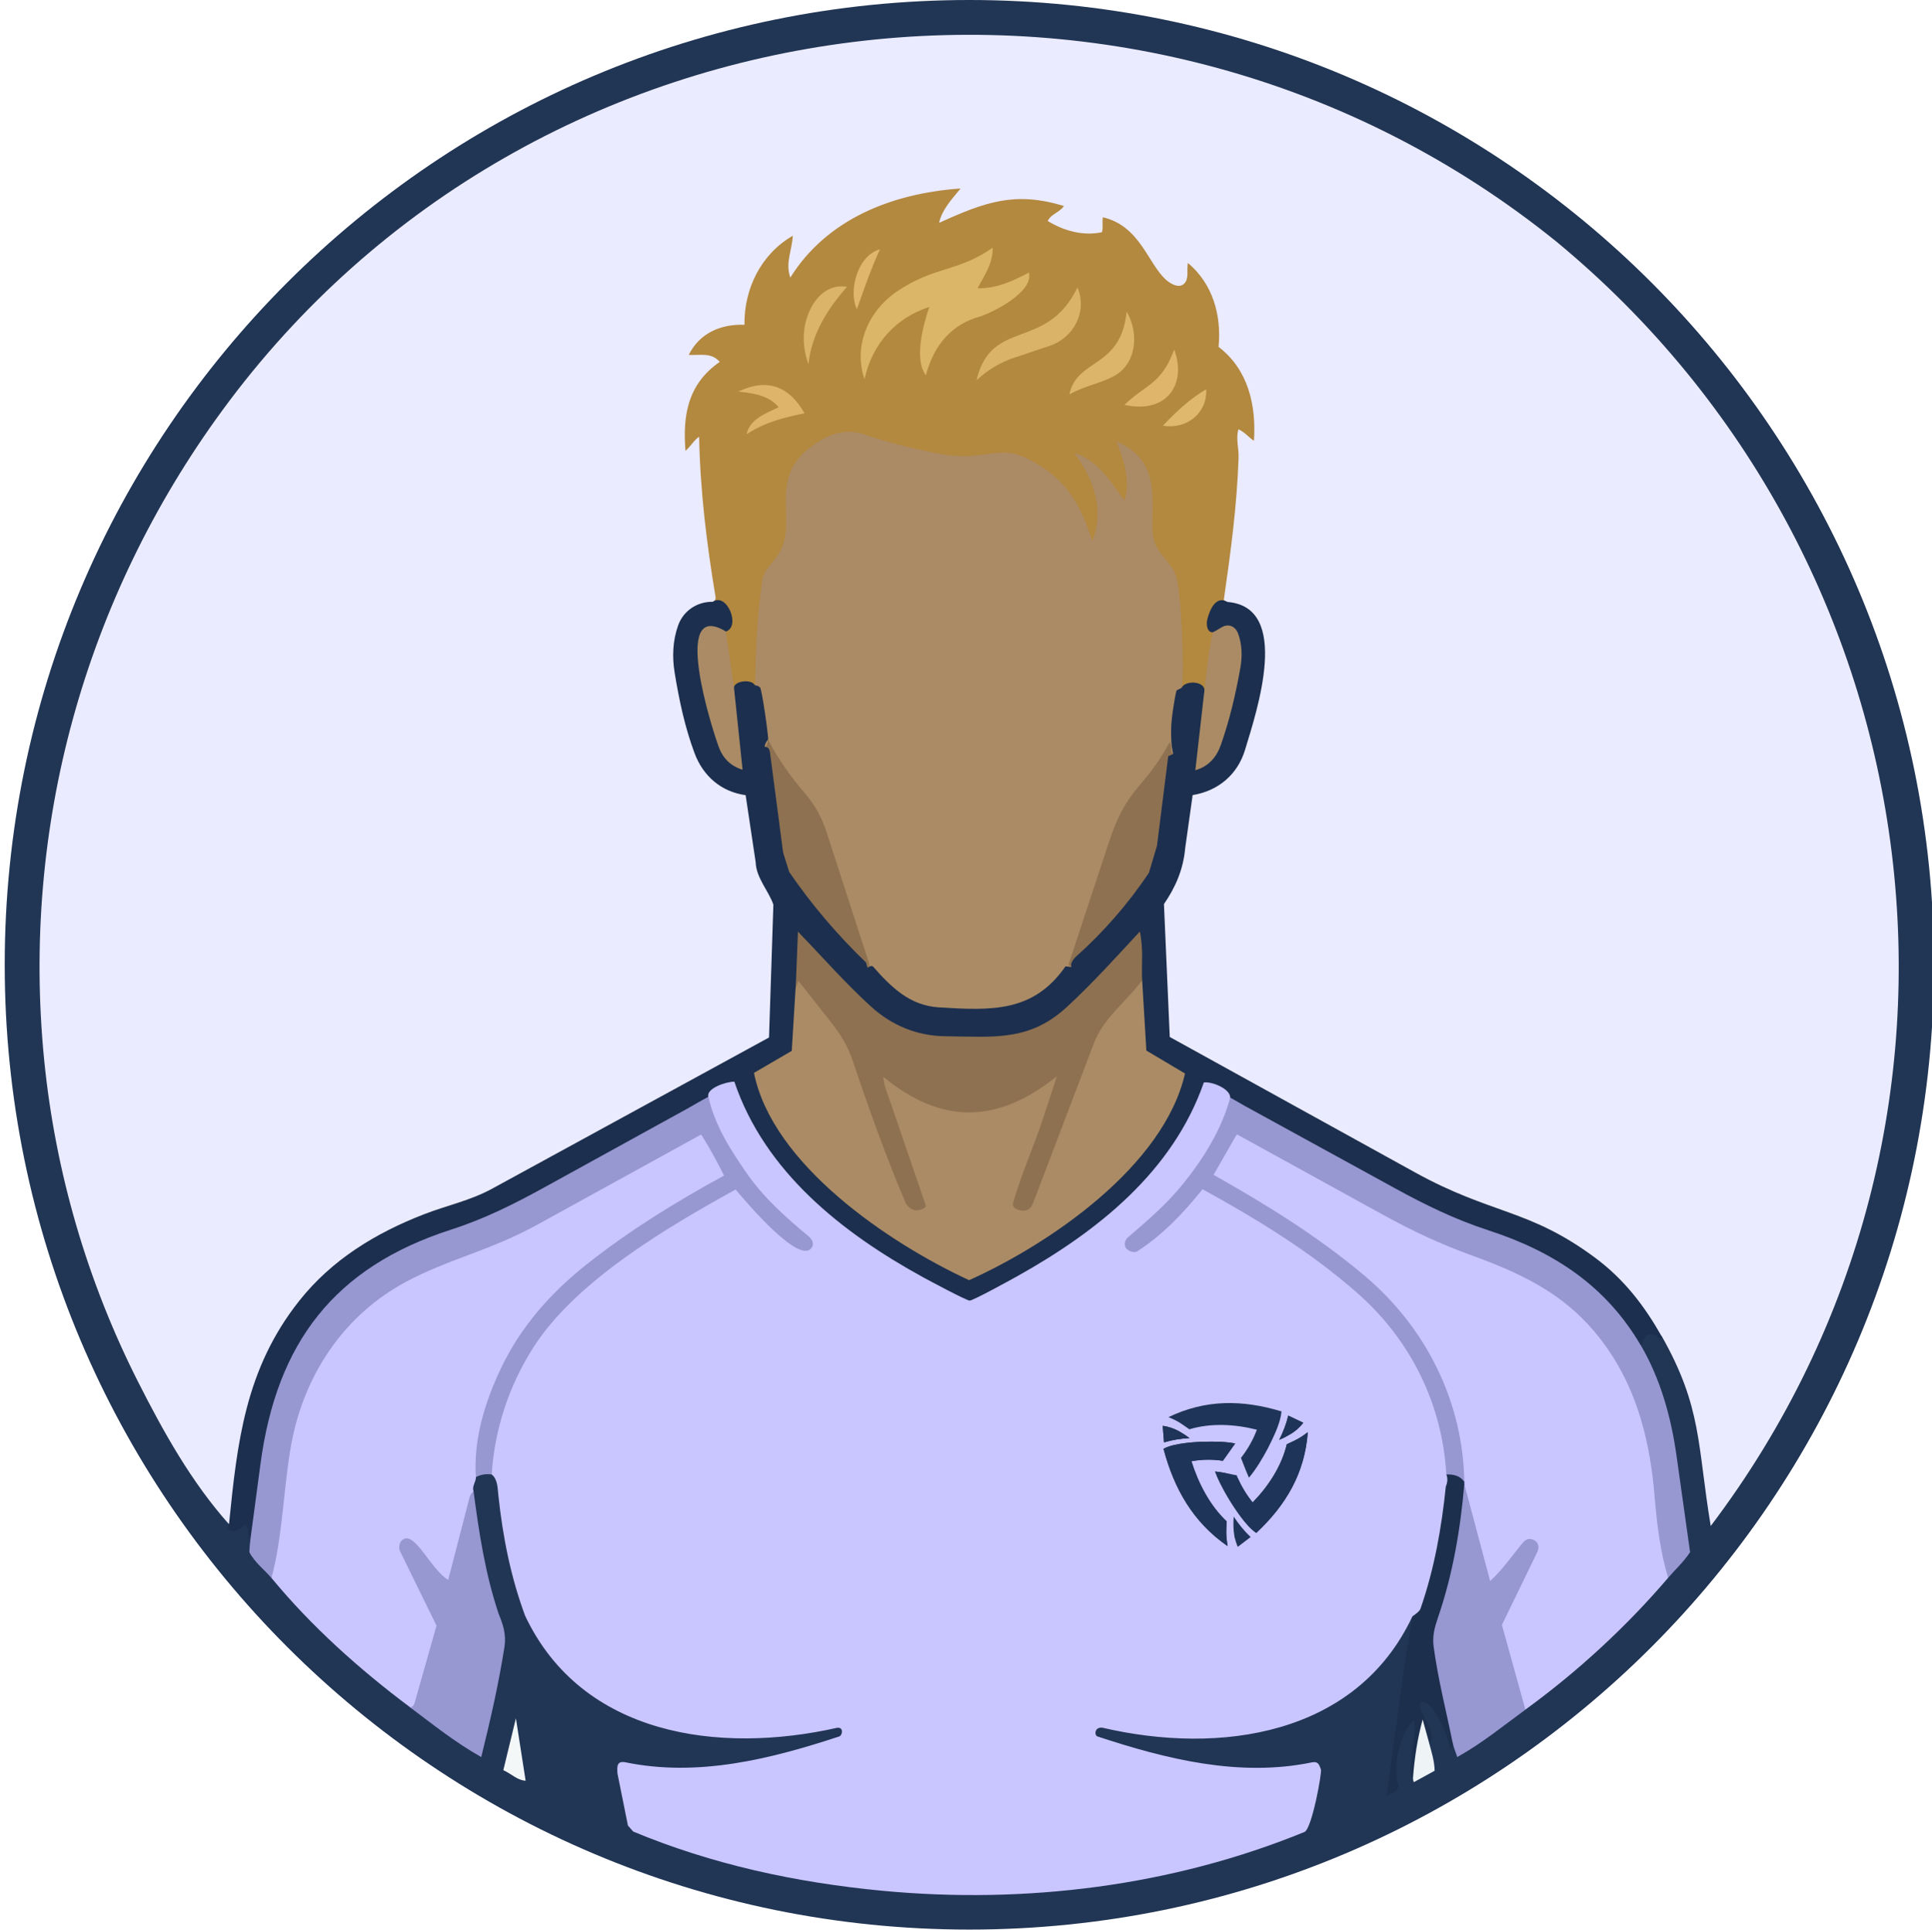
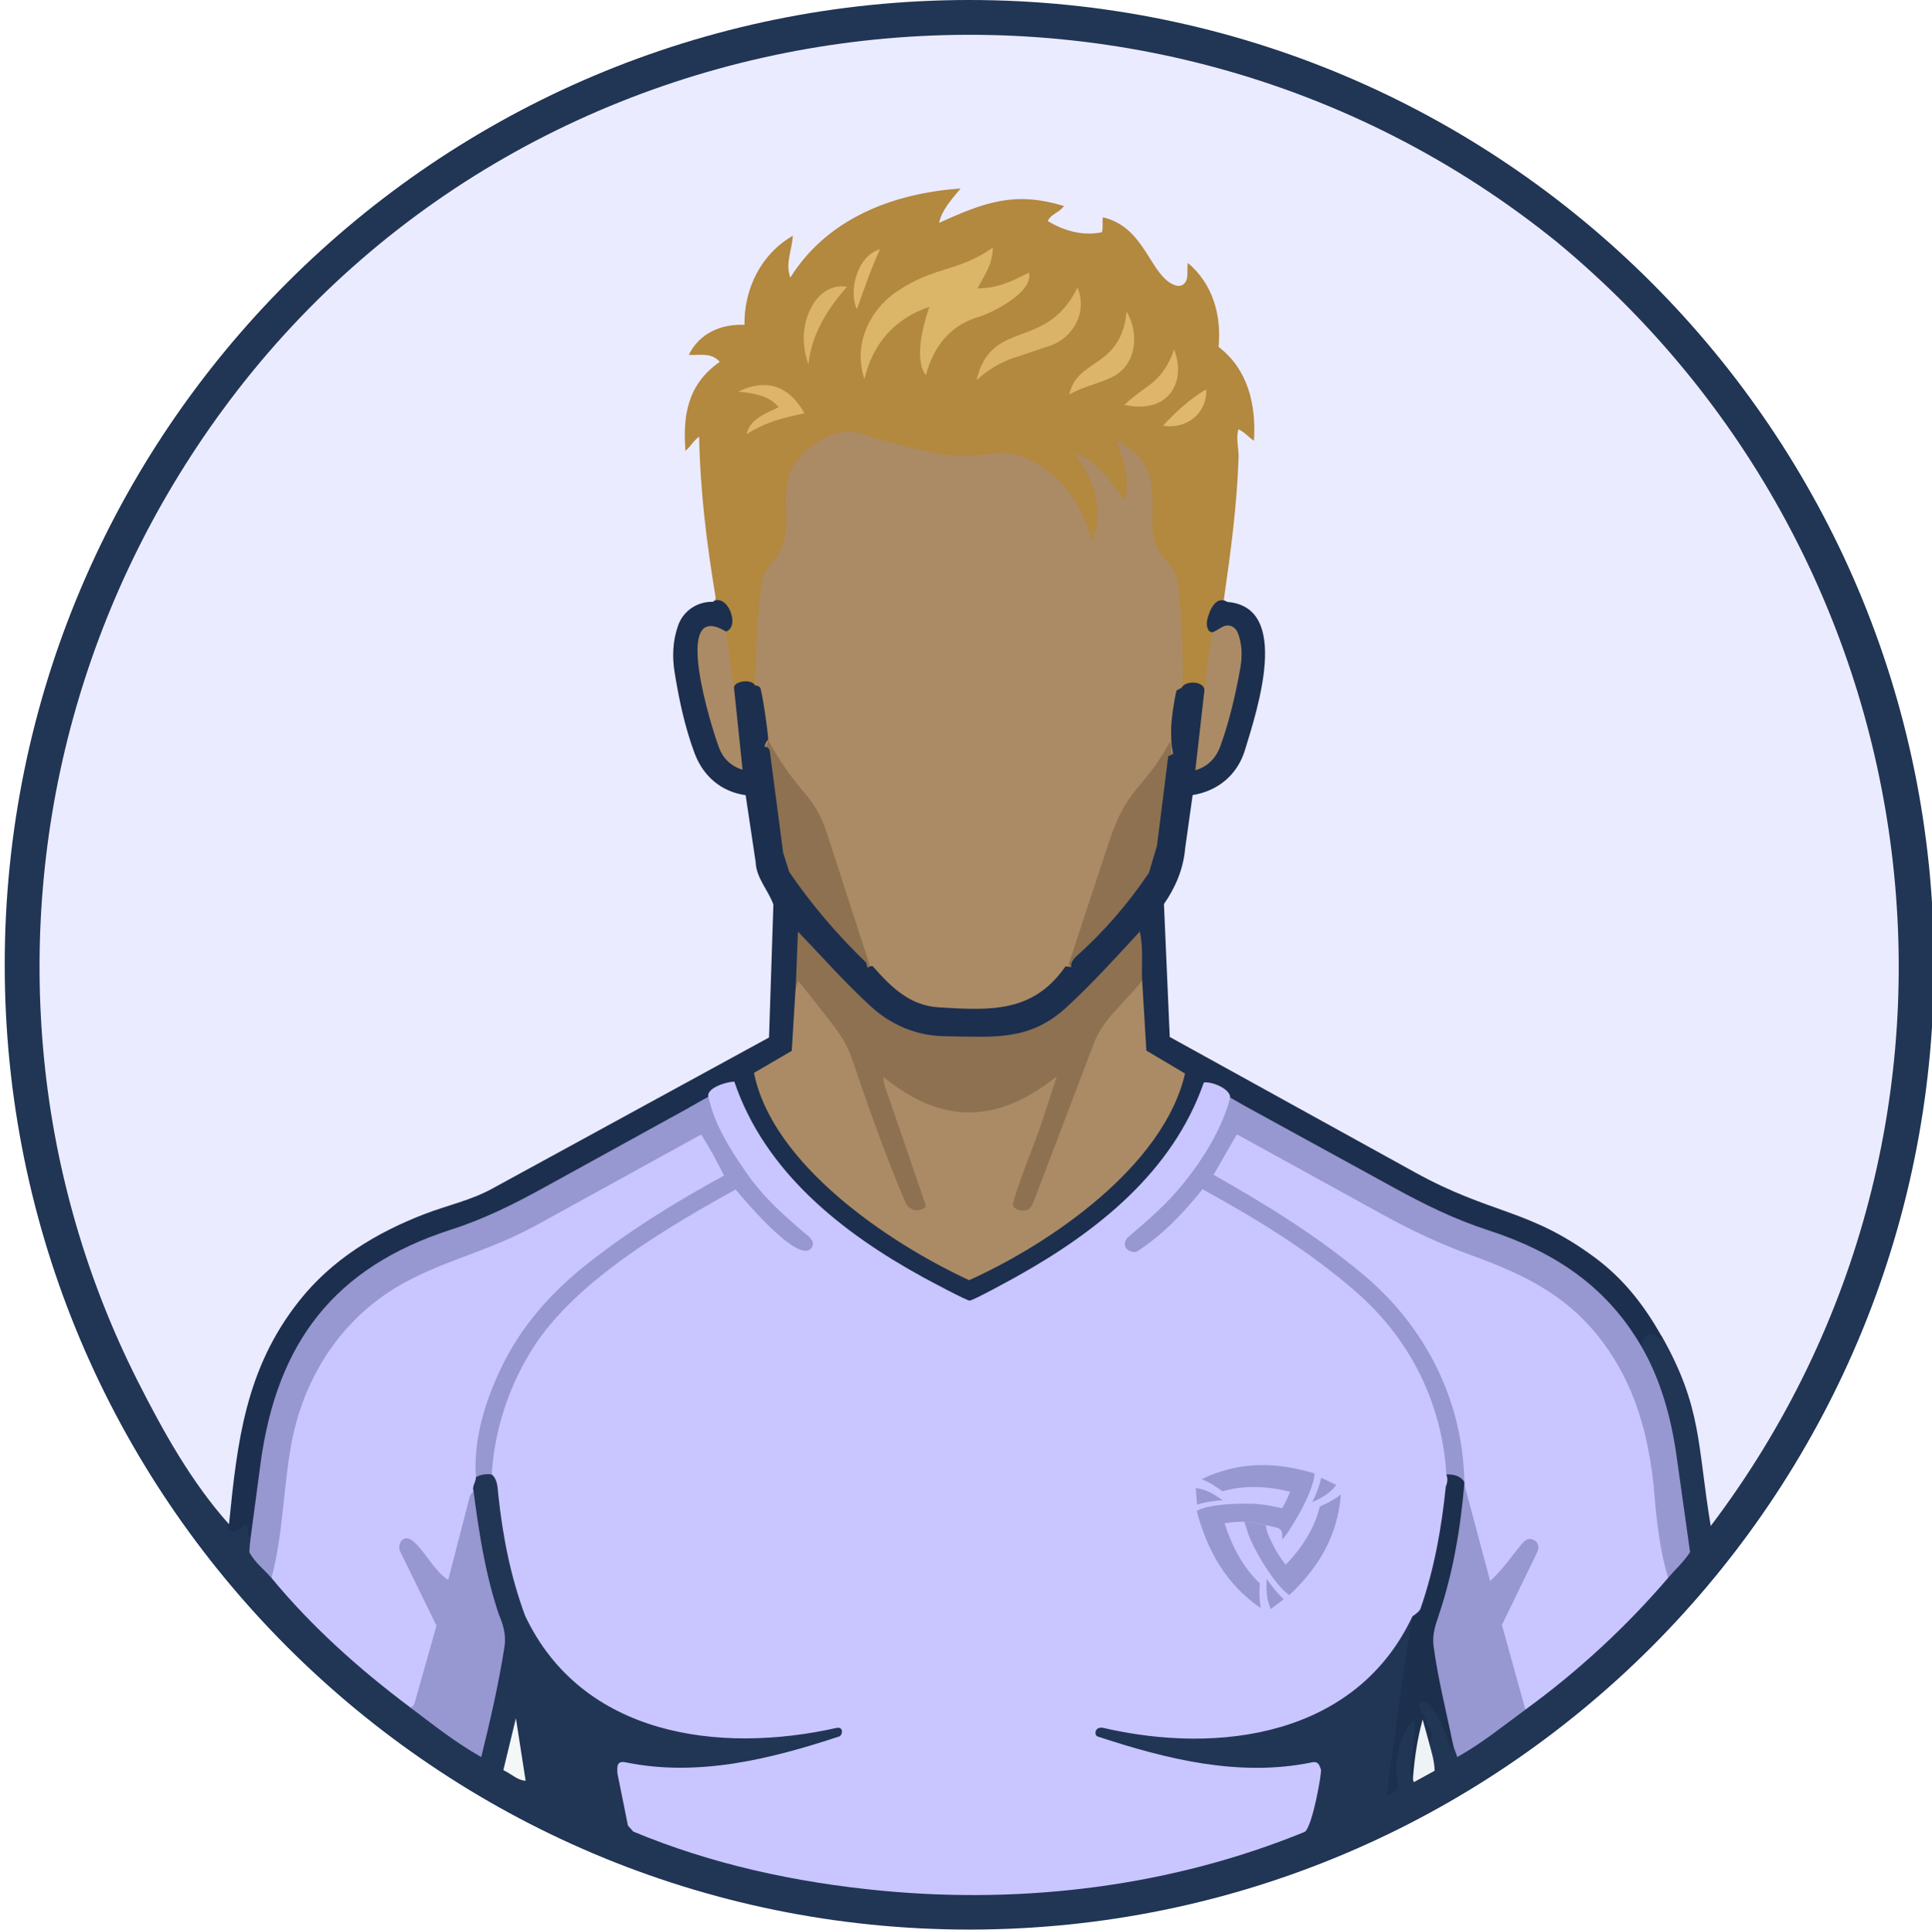
<svg xmlns="http://www.w3.org/2000/svg" id="Calque_1" data-name="Calque 1" viewBox="0 0 265.82 265.55">
  <defs>
    <style>
      .cls-1 {
        fill: #9797d1;
      }

      .cls-2 {
        fill: #ab8b65;
      }

      .cls-3 {
        fill: #1c2f4e;
      }

      .cls-4 {
        fill: #ddb469;
      }

      .cls-5 {
        fill: #deb56b;
      }

      .cls-6 {
        fill: #dbb368;
      }

      .cls-7 {
        fill: #dcb469;
      }

      .cls-8 {
        fill: #dfb86e;
      }

      .cls-9 {
        fill: #dcb56a;
      }

      .cls-10 {
        fill: #dbb568;
      }

      .cls-11 {
        fill: #213555;
      }

      .cls-12 {
        fill: #ebebff;
      }

      .cls-13 {
        fill: #c9c5ff;
      }

      .cls-14 {
        fill: #dfb66c;
      }

      .cls-15 {
        fill: #f4f7f8;
      }

      .cls-16 {
        fill: #1c2f4d;
      }

      .cls-17 {
-         fill: #1e3458;
+         fill: #eef3f6;
      }

      .cls-18 {
-         fill: #eef3f6;
+         fill: #8e7151;
      }

      .cls-19 {
-         fill: #8e7151;
+         fill: #b3883f;
      }

      .cls-20 {
-         fill: #b3883f;
-       }
- 
-       .cls-21 {
        fill: #fdfdfd;
      }
    </style>
  </defs>
  <g>
-     <path class="cls-21" d="M266.2,132.77c0,73.34-59.45,132.78-132.77,132.78S.65,206.11.65,132.77,60.09,0,133.43,0s132.77,59.45,132.77,132.77Z" />
+     <path class="cls-20" d="M266.2,132.77c0,73.34-59.45,132.78-132.77,132.78S.65,206.11.65,132.77,60.09,0,133.43,0s132.77,59.45,132.77,132.77Z" />
    <g>
      <path class="cls-11" d="M266.2,132.77c0,73.34-59.45,132.78-132.77,132.78S.65,206.11.65,132.77,60.09,0,133.43,0s132.77,59.45,132.77,132.77Z" />
      <g>
        <path class="cls-12" d="M228.73,183.89l-1.11-.62c-5.52-10.24-15.87-14.63-26.26-18.09l-5.04-2.3-35.26-19.43-.69-1.02-.74-18.21c1.04-1.66,2-3.37,2.48-5.29.45-3.36,1-6.67,1.67-9.94,6.51-1.11,7.89-7.76,8.98-13.28.8-4.05,2.11-11.18-3.39-12.18l-.44-.7c-.73.26-1.08.18-1.05-.24,1.31-7.72,1.92-15.38,1.83-22.98.32-1.5,1.34-1.01,2.31-.37.1-4.37-1.39-8.41-4.83-11.24.14-3.75-.43-7.49-3.08-10.32-.62,3.84-3.31,2.31-5.08.19-1.58-3.22-3.78-5.59-6.6-7.09.23,2.63-3.02,2.19-4.9,1.75-2.26-.53-5.6-1.82-2.46-3.79-5.2-1.76-10.49.2-15.26,2.37-1.57-.04-.99-1.66-.33-2.62l1.19-1.74c-8.29.83-16.43,4.29-21.13,11.45-1.7.89-1.71-.89-1.64-2.19.81-3.11.05-2.41-1.74-.2-2.29,2.84-2.85,5.76-3.31,9.28-2.93.1-5.24,1.14-6.91,3.13,1.49-.13,4.24.35,3.29,2.27-2.09,1.54-3.41,3.53-3.99,6.04-.14.62-.6,4-.1,3.71,1.09-.62,1.59-.71,1.76.97.21,7.01,1.08,13.97,2.22,20.88.05.79-.26,1.08-.98.73l-.39.65c-1.4.06-2.98.95-3.55,2.27-2.1,4.81.23,12.24,1.79,17.06,1.13,3.5,3.45,5.38,6.99,6.18.8,3.46,1.41,6.99,1.83,10.59l2.27,4.81c-.12,6.22-.35,12.44-.7,18.64-13.47,7.66-27.44,15.45-41.31,22.47-8.48,2.58-16.71,6.09-22.62,13-7.33,8.56-9.24,19.21-10.17,30.11l-.77,1.16c-5.13-5.75-8.97-12.6-12.57-19.72-6.96-13.78-11.33-28.79-12.86-44.17-3.17-31.97,5.58-63.52,24.49-89.35C73.53-2.18,157.81-12.31,214.24,33.26c52.91,43.71,63.05,121.5,21.23,176.75-1.86-11.21-1.18-16.29-6.74-26.12Z" />
        <g>
          <g>
            <g>
-               <path class="cls-20" d="M168.93,82.82c-2.03.8-2.39,2.08-1.98,4.18.2.4.41.84.38,1.3-.09,1.61-.46,4.37-.81,5.93-.1.46-.46.81-.78,1.13,0-.18,0-.37-.15-.65l-2.95-.06c-.27-.06-.58-.2-.59-.44.4-5.31.01-10.48-1.15-15.51-3.14-3.09-3.12-6.21-2.93-10.32-.05-2.39-.88-5.01-3.1-6.21.57,1.4,1.44,5.63.45,6.74-.5.56-.87.42-1.4-.09-1.14-1.84-2.53-3.45-4.16-4.83,1.27,2.36,2.29,5.16,1.88,7.88-.84,5.61-2.51,1.36-3.64-1.54-3.12-5.92-8.26-8.51-14.66-6.94-5.04-.24-10.02-1.27-14.94-3.11-7.61-.97-10.6,5.76-9.56,12.25l-.3,2.08c-.87,1.8-1.86,3.54-2.98,5.19-.52,4.53-.92,9.07-1.21,13.61l-.45.92-2.89.32c-.26-.03-.65-.08-.69-.27-.18-.73-1.12-6.59-1-6.91.1-.26.33-.43.57-.55.54-2.22.16-3.21-1.75-4.13.21-.05.41-.31.34-.69-1.21-7.31-2.1-14.46-2.25-22-.77.54-1.08,1.24-1.88,1.95-.36-4.64.16-9.09,4.72-12.25-1.18-1.33-2.61-.88-4.27-.96,1.45-2.94,4.35-4.27,7.67-4.14-.06-4.94,2.25-9.72,6.66-12.26-.16,2.2-1.05,3.72-.35,5.76,4.99-7.98,13.88-11.59,23.44-12.26-1.36,1.64-2.56,2.95-2.96,4.73,6.4-2.91,10.49-4.36,17.19-2.32-.69.96-1.71,1.03-2.24,2.06,2.28,1.39,4.9,2.09,7.46,1.55.2-.69.02-1.25.13-2.06,5.12,1.19,6.19,6.36,8.69,8.6.66.59,1.8,1.23,2.5.54s.33-1.76.51-2.86c3.4,2.85,4.65,7.14,4.23,11.56,4.08,3.11,5.19,8.03,4.87,12.91-.72-.42-1.17-1.13-2.14-1.57-.38,1.32.07,2.56.02,3.96-.23,6.61-1.09,12.98-2.02,19.44-.03.24.38.31.46.33Z" />
+               <path class="cls-19" d="M168.93,82.82c-2.03.8-2.39,2.08-1.98,4.18.2.4.41.84.38,1.3-.09,1.61-.46,4.37-.81,5.93-.1.46-.46.81-.78,1.13,0-.18,0-.37-.15-.65l-2.95-.06c-.27-.06-.58-.2-.59-.44.4-5.31.01-10.48-1.15-15.51-3.14-3.09-3.12-6.21-2.93-10.32-.05-2.39-.88-5.01-3.1-6.21.57,1.4,1.44,5.63.45,6.74-.5.56-.87.42-1.4-.09-1.14-1.84-2.53-3.45-4.16-4.83,1.27,2.36,2.29,5.16,1.88,7.88-.84,5.61-2.51,1.36-3.64-1.54-3.12-5.92-8.26-8.51-14.66-6.94-5.04-.24-10.02-1.27-14.94-3.11-7.61-.97-10.6,5.76-9.56,12.25l-.3,2.08c-.87,1.8-1.86,3.54-2.98,5.19-.52,4.53-.92,9.07-1.21,13.61l-.45.92-2.89.32c-.26-.03-.65-.08-.69-.27-.18-.73-1.12-6.59-1-6.91.1-.26.33-.43.57-.55.54-2.22.16-3.21-1.75-4.13.21-.05.41-.31.34-.69-1.21-7.31-2.1-14.46-2.25-22-.77.54-1.08,1.24-1.88,1.95-.36-4.64.16-9.09,4.72-12.25-1.18-1.33-2.61-.88-4.27-.96,1.45-2.94,4.35-4.27,7.67-4.14-.06-4.94,2.25-9.72,6.66-12.26-.16,2.2-1.05,3.72-.35,5.76,4.99-7.98,13.88-11.59,23.44-12.26-1.36,1.64-2.56,2.95-2.96,4.73,6.4-2.91,10.49-4.36,17.19-2.32-.69.96-1.71,1.03-2.24,2.06,2.28,1.39,4.9,2.09,7.46,1.55.2-.69.02-1.25.13-2.06,5.12,1.19,6.19,6.36,8.69,8.6.66.59,1.8,1.23,2.5.54s.33-1.76.51-2.86c3.4,2.85,4.65,7.14,4.23,11.56,4.08,3.11,5.19,8.03,4.87,12.91-.72-.42-1.17-1.13-2.14-1.57-.38,1.32.07,2.56.02,3.96-.23,6.61-1.09,12.98-2.02,19.44-.03.24.38.31.46.33Z" />
              <g>
                <path class="cls-10" d="M127.44,51.64c-1.6-2.06-.48-6.65.47-9.4-4.63,1.52-7.82,5.03-8.92,9.94-1.59-4.63.58-9.51,4.61-12.17,5.21-3.44,8.18-2.54,13.05-5.93,0,2.28-1.15,3.78-2.09,5.6,2.57.02,4.69-.92,7.07-2.17.64,2.6-4.64,5.35-6.76,6.06-3.84,1.04-6.32,3.88-7.43,8.08Z" />
                <path class="cls-6" d="M139.72,49.18c-2.09.7-3.73,1.71-5.31,3.15,2.03-8.64,9.64-3.94,13.9-12.78,1.41,3.4-.58,6.96-3.82,8.04l-4.77,1.6Z" />
                <path class="cls-9" d="M147.19,54.29c1.03-5.02,7.12-3.54,7.88-11.41,1.79,3.04,1.34,7.3-1.85,8.94-1.94,1-4.05,1.32-6.03,2.47Z" />
                <path class="cls-4" d="M102.76,59.76c.45-2.07,2.52-2.81,4.41-3.72-1.28-1.58-3.33-1.91-5.54-2.15,3.86-1.87,6.98-.82,9.1,2.99-2.85.6-5.32,1.17-7.97,2.88Z" />
                <path class="cls-5" d="M154.77,55.72c3.06-2.94,5.06-2.79,6.85-7.61.88,2.26.79,5.08-1.23,6.72-1.53,1.24-3.71,1.32-5.62.89Z" />
                <path class="cls-7" d="M111.27,50.15c-.99-2.86-.84-5.65.51-8.05.98-1.74,2.69-3,4.8-2.63-2.83,3.22-4.87,6.61-5.31,10.68Z" />
                <path class="cls-8" d="M160.07,58.58c1.9-2.01,3.68-3.66,5.95-5.01.18,3.34-2.77,5.57-5.95,5.01Z" />
                <path class="cls-14" d="M117.95,42.55c-1.21-2.45.05-7.4,3.17-8.24-1.27,2.77-2.14,5.33-3.17,8.24Z" />
              </g>
            </g>
            <g>
              <path class="cls-2" d="M162.65,94.64l-.75,5.31c-.19,1.37-.25,2.57-.41,3.81l-.76.14c-2.18,2.83-4.22,5.73-6.11,8.71-2.35,6.34-4.54,12.74-6.56,19.2-.4.38-.59.8-.57,1.25-1.25,1.11-4.03,5.64-9.06,6.12-2.88.27-5.7.15-8.6.11-6.03-.08-8.71-4.63-10.42-6.11-2.4-6.62-4.72-13.38-6.97-20.27-2.27-3.27-4.5-6.58-6.69-9.92l-.5-.19-1.32-8.46c.08-4.96.3-9.68.99-14.48.18-1.25,1.28-2.28,1.95-3.19,3.67-4.91-2.3-11.28,6.25-16.17,1.95-1.12,3.9-1.39,6.04-.65,3.06,1.06,6.21,1.8,9.39,2.46,8.65,1.79,8.52-2.51,15.63,2.49,3.35,2.35,4.95,5.92,6.18,9.64,1.67-4.29.24-8.43-2.49-12.09,3.35,1.02,5,3.99,6.91,6.54.86-2.85-.08-5.38-1.09-8.15,7.1,3.03,4.15,10.06,5.19,13.72.5,1.76,2.3,2.94,2.96,4.67.72,1.87,1.23,13.14.81,15.51Z" />
-               <path class="cls-19" d="M161.5,103.76l-1.54,12.31c-.39,3.11-1.64,5.74-3.71,7.99l-6.03,6.57-2.73,2.43c-.06-.24-.28-.06-.34-.16-.15-.22.04-.51.12-.74l5.35-16.22c2.59-7.85,4.74-7.1,8.4-13.83.42.72-.1,1.44.49,1.64Z" />
-               <path class="cls-19" d="M119.41,133.17c-2.93-2.55-5.28-5.37-7.92-8.17-2.12-2.25-3.95-4.72-4.37-7.92l-1.87-14.29c.39-.11.35-.47.47-.98,1.41,2.68,3.16,5.15,5.2,7.53,1.37,1.6,2.24,3.29,2.89,5.3l5.76,17.76c.12.38.17.64-.17.76Z" />
+               <path class="cls-18" d="M161.5,103.76l-1.54,12.31c-.39,3.11-1.64,5.74-3.71,7.99l-6.03,6.57-2.73,2.43c-.06-.24-.28-.06-.34-.16-.15-.22.04-.51.12-.74l5.35-16.22c2.59-7.85,4.74-7.1,8.4-13.83.42.72-.1,1.44.49,1.64Z" />
+               <path class="cls-18" d="M119.41,133.17c-2.93-2.55-5.28-5.37-7.92-8.17-2.12-2.25-3.95-4.72-4.37-7.92l-1.87-14.29c.39-.11.35-.47.47-.98,1.41,2.68,3.16,5.15,5.2,7.53,1.37,1.6,2.24,3.29,2.89,5.3l5.76,17.76c.12.38.17.64-.17.76Z" />
              <g>
                <path class="cls-3" d="M98.15,82.79c1.93-1.24,3.84,3.46,1.75,4.13l-.7.34c-.74-.38-1.74-.83-2.2.08-1.27,2.5,1.24,12.3,2.43,15,.14.32,1.95,3.29,1.97,2.57l-.97-9.71.59-.54c.03-1,2.54-1.25,2.89-.32.28-.03.49.08.7.26.27.24,1.19,6.83,1.12,7.19-.25.21-.42.55-.5,1.01.46-.05.71.25.77.88l1.79,13.65.84,2.67c3.03,4.43,6.55,8.58,10.57,12.46l.2.73c.23-.19.58-.34.77-.17,2.45,2.79,5.03,5.36,9.01,5.61,7.3.46,13.07.71,17.48-5.64l.82.09c-.15-.35.03-.8.55-1.36,3.86-3.44,7.23-7.31,10.11-11.6l1.11-3.72,1.55-12.33.69-.3c-.3-1.25-.3-2.24-.29-3.48s.43-4.05.74-5.27l.7-.36c.5-1.14,3.6-.95,3.1.71l.61.36-1.04,9.26c.64-.38,1.4-1.03,1.7-1.73,1.53-3.64,3.96-11.46,2.95-15.34-.38-1.46-1.07-1.4-2.19-.59l-.82-.31c-.83.02-.93-1.08-.78-1.74.36-1.51,1.27-3.35,2.76-2.44,8.84.69,4.09,14.93,2.43,20.39-1.03,3.38-3.69,5.62-7.2,6.19l-1.03,7.32c-.25,2.87-1.32,5.36-2.92,7.68l.8,18.29,33.73,18.62c10.57,5.84,15.66,4.99,24.75,11.71,4.08,3.02,6.87,6.7,9.23,10.87.05.3-.18.52-.45.22-.53-.59-1.45-.7-1.9-.03-.26.39-.3.82-.51,1.11l-1.2-.73c-5.39-8.93-14.7-13.03-24.26-16.09-9.87-4.86-19.5-9.96-28.9-15.32l-.03-.75c-.98.53-2.06-.13-2.15-1.22l-3.33-1.75c-3.8,13.95-20.01,24.74-32.52,30.28-12.61-5.38-29.17-16.57-32.68-30.35l-3.31,1.69c-.34,1.39-1.68,1.85-2.92,1.64.1.24.2.62.05.71-9.37,5.43-19,10.56-28.94,15.32-16.44,4.67-24.74,12.9-28.61,29.41l-1.89,13.34-.7.38c-.59-.43-.07-1.26-.68-1.94-.52.38-.94.83-1.62.89-.37.03-.79-.09-.83-.41-.02-.16.11-.35.18-.55,1.13-11.27,2.24-21.37,9.66-30.73,4.49-5.67,10.52-9.34,17.2-11.93,3.18-1.23,6.37-1.87,9.41-3.54l38.06-20.78.6-18.28c-.63-1.88-2.37-3.66-2.44-5.86l-1.38-9.21c-3.36-.46-5.85-2.62-7.03-5.78-1.33-3.56-2.12-7.28-2.74-11.08-.36-2.21-.26-4.43.48-6.5s2.69-3.3,4.79-3.25Z" />
                <path class="cls-2" d="M157.21,134.91l.58,9.67,5.32,3.16c-2.92,12.71-18.5,23.39-29.72,28.44-11.1-5.13-27.09-15.95-29.61-28.53l5.2-3.03.52-8.52c.04-1.27.39-1.7,1.05-1.29,2.81,3.16,5.2,6.59,7.17,10.29,2.24,6.86,4.83,13.62,7.56,20.3.19.46,1.07.77,1.37.3l-5.57-16.29c-.27-2.05,1.13-1.83,4.2.64,6.88,3.99,13.29,2.73,19.38-2.12.74-.36,1.02.04,1.29.75-1.86,5.64-3.84,11.32-5.93,17.03.75.42,1.12.42,1.53-.34l9-23.35c1.7-2.5,3.61-4.83,5.74-6.99l.89-.1Z" />
-                 <path class="cls-19" d="M157.21,134.91c-2.07,2.81-5.32,5.19-6.62,8.61l-8.32,21.86c-.29.77-.59,1.17-1.32,1.23-.5.04-1.74-.25-1.5-1.09,1.14-3.97,2.81-7.63,4.09-11.51l1.93-5.89c-8.11,6.5-15.78,6.73-23.88.08.02,1.01.42,1.87.76,2.87l5.06,14.77c.17.5-.97.75-1.34.73-.45-.03-1.15-.4-1.44-1.08-2.71-6.41-5.03-12.87-7.25-19.49-.74-2.2-1.77-3.76-3.17-5.54l-4.33-5.48c-.06.25-.23.75-.36,1.12l.31-7.89c3.45,3.57,6.49,7.07,10.09,10.34,2.85,2.59,6.34,4.02,10.22,4.06,6.65.07,11.54.74,16.72-4.04,3.56-3.29,6.69-6.77,10.03-10.37.53,2.48.2,4.62.32,6.73Z" />
+                 <path class="cls-18" d="M157.21,134.91c-2.07,2.81-5.32,5.19-6.62,8.61l-8.32,21.86c-.29.77-.59,1.17-1.32,1.23-.5.04-1.74-.25-1.5-1.09,1.14-3.97,2.81-7.63,4.09-11.51l1.93-5.89c-8.11,6.5-15.78,6.73-23.88.08.02,1.01.42,1.87.76,2.87l5.06,14.77c.17.5-.97.75-1.34.73-.45-.03-1.15-.4-1.44-1.08-2.71-6.41-5.03-12.87-7.25-19.49-.74-2.2-1.77-3.76-3.17-5.54l-4.33-5.48c-.06.25-.23.75-.36,1.12l.31-7.89c3.45,3.57,6.49,7.07,10.09,10.34,2.85,2.59,6.34,4.02,10.22,4.06,6.65.07,11.54.74,16.72-4.04,3.56-3.29,6.69-6.77,10.03-10.37.53,2.48.2,4.62.32,6.73Z" />
                <path class="cls-2" d="M165.75,95.35c.32-2.8.56-5.63,1.2-8.36.43-.16.83-.47,1.33-.73.88-.45,1.78-.03,2.13.92.57,1.51.6,3.18.3,4.83-.65,3.61-1.47,7.12-2.69,10.56-.56,1.59-1.65,2.91-3.49,3.43l1.21-10.64Z" />
                <path class="cls-2" d="M99.91,86.92l1.12,7.73,1.18,11.28c-1.63-.49-2.69-1.58-3.24-3.03-1.03-2.73-6.65-20.59.95-15.99Z" />
              </g>
            </g>
          </g>
          <g>
            <path class="cls-13" d="M229.6,217.15c-5.78,6.76-12.46,12.91-19.64,18.13l-.68-.04-3.16-11.63,4.9-10.31c.03-1.69-1.23-.7-3.76,2.97-.99,1.54-1.94,1.96-2.84,1.28-1.44-4.38-2.4-8.8-2.87-13.27-.28-.1-.28-.21,0-.32l-.69-1.24c-.49-9.82-5.16-19.48-12.62-25.92-6.31-5.45-13.39-9.94-20.64-14.05-.35-.25-.68-.51-.99-.81-.4-.38,2.38-5.11,2.84-5.75l.79-.08.57-.42c9.38,5.4,19.02,10.5,28.93,15.31,14.54,4.46,24.2,12.02,27.58,27.46.73,5.8,1.58,11.58,2.57,17.33l-.29,1.36Z" />
            <path class="cls-13" d="M65.5,203.29c.04.61-.58,1.28-.32,1.93-.67,4.01-1.59,7.99-2.75,11.92-.79,1.18-1.33.82-2.2-.05-.17-.36-5.63-7.09-4.57-3.85l5.03,10.41-3.3,11.44c-.15.26-.47.21-.94-.13-6.94-5.19-13.58-11.12-19.09-17.81l-.34-1.29c.92-6.97,2.01-13.9,3.27-20.79,4.07-13.94,14.33-20.14,27.42-24.32,9.57-4.73,18.95-9.73,28.15-15.01l.65.38c2.03,1.07,2.94,3.68,3.64,5.84-15.87,9.15-33.62,20.21-34.05,40.29l-.6,1.03Z" />
            <path class="cls-1" d="M96.51,156.13l-22.44,12.35c-6.79,3.74-12.34,4.76-18.29,7.98-8.13,4.39-13.47,12.1-15.44,21.07-1.31,5.99-1.29,13.43-2.98,19.64-.95-1.15-2.28-2.1-3.04-3.56.02-.64.09-1.3.16-1.87l1.38-10.33c2.23-16.6,10.13-27,26.2-32.18,4.63-1.49,8.68-3.52,12.95-5.87l19.56-10.77c.75-.35,1.19-.51,1.5.33.84,1.34.98,2.41.42,3.22Z" />
            <path class="cls-1" d="M225.87,185.18c2.65,4.54,4.13,9.76,4.88,15.07l1.88,13.36c-.94,1.42-2.05,2.39-3.02,3.53-1.08-3.56-1.54-7.32-1.87-11.28-.6-7.18-2.26-14.12-6.37-20.1-4.89-7.12-11.06-10.19-18.95-13.05-4.23-1.53-8.02-3.32-11.96-5.48l-20.22-11.13c-.59-.77.13-3.88,1.25-3.82l20.46,11.22c4.27,2.34,8.32,4.32,12.93,5.82,9.04,2.94,16.21,7.68,20.98,15.86Z" />
            <path class="cls-11" d="M190.89,247.11c-3.55,2.19-7.53,3.45-11.33,5.01-.04-1.08.45-2.11.65-3.27l1.03-5.79c-10.8,2.33-20.23-.26-30.43-3.49-.78-.25-.7-1.28-.53-1.73.25-.66,1.08-.81,1.87-.67,11.4,2.16,23.15,2.67,32.92-4.45,3.5-2.55,6.11-5.79,8.47-9.38.28-.42.5-.77.88-.92l.58.47c-.9,6.33-1.91,12.67-3.03,19.01l-.28,4.17-.79,1.03Z" />
            <path class="cls-11" d="M87.16,252.07c-3.66-1.53-7.64-2.59-11.03-5.03l-3.17-20.84c-.2-1.3-.27-2.73-.68-3.82.52.29.86.82,1.24,1.41,2.54,3.89,5.55,7.32,9.52,9.82,10.05,6.33,20.68,5.49,31.92,3.57.79-.13,1.48.14,1.53.88.03.45,0,1.31-.73,1.53-10.43,3.15-18.88,5.87-30.31,3.43.58,3.24,1.49,6.08,1.71,9.06Z" />
            <path class="cls-1" d="M56.45,234.97c.29-.04.52-.27.63-.65l3-10.6-5.02-10.25c-.26-.53-.02-1.23.25-1.48,1.69-1.59,3.94,4.01,6.38,5.44l2.96-11.43c.1-.37.37-.6.53-.78.75,5.68,1.6,11.35,3.47,16.92.61,1.44,1.04,2.85.79,4.48-.8,5.12-1.95,10.12-3.2,15.19-3.7-2.09-6.7-4.53-9.79-6.84Z" />
            <path class="cls-1" d="M209.97,235.28c-3.01,2.19-5.88,4.57-9.39,6.53-.16-.55-.46-1.21-.55-1.66-1.84-5.14-3.88-11.11-3.08-16.52,1.96-6.04,3.33-12.24,4.11-18.59l.5-.77,3.55,13.32c1.72-1.59,2.93-3.38,4.33-5.08.54-.66.97-.91,1.68-.57.6.28.83.93.45,1.71l-4.84,9.97,3.23,11.66Z" />
            <path class="cls-16" d="M201.55,203.95c0,.11.02.22,0,.32-.54,6.2-1.57,12.37-3.64,18.39-.45,1.32-.77,2.5-.58,3.94.63,4.68,1.79,9.09,2.68,13.55-.16.14-.12.39-.42.57,0-1.4-2.66-7.42-4.06-6.39-.89.66,2.75,4.51,1.14,5.5-.62.26-.75-.05-.84-.62l-.63,4.4-.74,1.07c-1.09.1.82-6.76.12-7.94-2.01,1.73-2.84,6.65-2.18,8.67.37,1.14-.95,1.35-1.53,1.7l2.4-17.55,1.13-7.13c2.18-5.31,3.12-11.04,3.82-16.89.12-1.03.14-1.96.84-2.61.64-1.33,2.37-.43,2.47,1.02Z" />
-             <path class="cls-18" d="M196.69,239.82c.35,1.25.75,2.54.78,3.87l-2.86,1.57c-.14-.28-.1-.45-.12-.58.22-2.87.62-5.45,1.33-8.04l.88,3.18Z" />
+             <path class="cls-17" d="M196.69,239.82c.35,1.25.75,2.54.78,3.87l-2.86,1.57c-.14-.28-.1-.45-.12-.58.22-2.87.62-5.45,1.33-8.04l.88,3.18Z" />
            <path class="cls-15" d="M72.35,245.06c-1.12-.04-1.87-.89-3.07-1.45l1.73-7.14,1.34,8.6Z" />
            <g>
              <path class="cls-13" d="M169.34,151.07c.11.2.21.41.27.62.06.2.1.4.05.56-1.89,7.16-8.43,13.91-13.98,18.51-.66.45.25,1.09.52.9,3.57-2.51,6.28-5.37,9.26-8.54,15.34,7.73,33.26,19.63,34.17,38.5.01.21-.07.42-.16.65-.1.23-.24.45-.39.66.21.5.18,1.05-.07,1.63-.59,5.73-1.58,11.33-3.48,16.81-.07.21-.25.39-.45.57s-.42.34-.66.49c-7.72,16.45-26.53,19.1-42.67,15.34-1.12-.14-1.14,1.05-.69,1.2,9.44,3.12,19.51,5.62,29.45,3.58.9-.2,1.06.25,1.31.97.15.43-1.22,8.06-2.25,8.59-18.19,7.44-38.35,9.97-58.12,8.1-11.93-1.13-23.5-3.65-34.29-8.15l-.73-.82-1.44-7.16c-.08-1.06-.05-1.75,1.06-1.56,10.01,2.07,19.98-.43,29.47-3.55.43-.14.65-1.3-.29-1.19-16.27,3.66-35.13,1.11-42.95-15.41-1.97-5.31-3.08-10.84-3.69-16.63-.11-1.09-.11-2.18-.92-2.83-.15-.22-.29-.45-.38-.69s-.17-.46-.16-.68c1.15-19.06,18.73-30.57,34.09-38.37,1.51,1.26,2.91,2.67,4.2,4.23,2.55,3.45,10.26,6.95,2.07.3-3.39-3.24-9.92-11.02-10.41-15.72-.04-.37.2-.73.41-1.05-.27-1.18,2.5-2.08,3.59-2.07,4.18,12.4,14.83,20.81,25.98,26.92.95.52,5.98,3.21,6.41,3.21.45,0,5.54-2.79,6.52-3.34,11.04-6.16,21.44-14.4,25.71-26.68,1.13-.16,3.66.88,3.63,2.09Z" />
              <g>
                <path class="cls-1" d="M67.68,202.92c-.75-.11-1.52,0-2.18.37-.34-5.08,1.18-10.21,3.45-14.98,2.74-5.75,6.86-10.4,11.84-14.34,5.92-4.68,12.17-8.53,18.87-12.19-1-1.99-2.01-3.87-3.15-5.65-.19-.58-1.05-4.27-1.92-3.55,1-.55,1.91-1.12,2.92-1.64.83,3.83,2.98,7.24,5.31,10.58,2.34,3.36,5.33,6,8.46,8.61.53.44.77,1,.5,1.48-1.53,2.76-9-6.1-10.53-7.91-9.39,5.19-22.05,12.6-27.9,21.83-3.36,5.31-5.29,11.27-5.67,17.38Z" />
                <path class="cls-1" d="M171.49,152.28c-.52,1.17-.62,2.72-1.25,3.82l-3.2,5.58c7.28,4.11,14.25,8.41,20.66,13.78,8.6,7.21,13.68,17.44,13.85,28.48-.55-.85-1.5-1.06-2.47-1.02-.54-9.6-4.86-18.48-12.26-24.98-6.46-5.68-13.74-10.12-21.3-14.28-2.73,3.41-5.5,6.27-8.95,8.53-.5.32-1.27-.06-1.54-.37-.34-.39-.26-1.12.26-1.57,2.68-2.29,5.3-4.53,7.53-7.3,2.9-3.6,5.35-7.56,6.51-11.89.76.4,1.42.82,2.15,1.22Z" />
              </g>
            </g>
          </g>
        </g>
      </g>
    </g>
  </g>
  <g id="xBbnet.tif">
    <g>
-       <path class="cls-17" d="M177.75,197.29c.64-.41,1.17-.88,1.64-1.49l-2.07-.98c-.28,1.19-.71,2.26-1.24,3.33.61-.26,1.12-.53,1.67-.86ZM163.73,197.91c-.51-.38-.98-.68-1.5-.97-.69-.36-1.41-.62-2.19-.71l.18,2.27c1.16-.34,2.29-.52,3.51-.59ZM168.66,202.72l-.4-.07c-.34-.06-.64-.11-1.01-.14.2.55.39.99.63,1.47.84,1.69,1.81,3.28,2.93,4.79.53.72,1.36,1.71,2.11,2.19,4.07-3.82,6.67-8.19,7.09-13.86-.62.48-1.23.88-1.91,1.2l-.98.46c-.71,3.01-2.53,5.79-4.7,8.01-.86-1.06-1.53-2.19-2.09-3.43M165.06,198.44c-1.16.06-2.33.18-3.49.44-.5.12-.96.26-1.42.51,1.47,5.5,4.06,10.09,8.82,13.39-.12-.78-.21-1.51-.18-2.27l.04-1.14c-2.3-2.18-3.88-5.22-4.84-8.27,1.43-.26,2.89-.28,4.33-.06l1.69-2.38c-.64-.13-1.23-.18-1.87-.23-.93-.04-1.83-.04-2.75,0" />
-       <path class="cls-17" d="M165.39,198.42c.92-.03,1.83-.03,2.75,0,.64.05,1.23.1,1.87.23l-1.69,2.38c-1.44-.22-2.89-.2-4.33.06.95,3.05,2.53,6.08,4.84,8.27l-.04,1.14c-.03.76.06,1.49.18,2.27-4.77-3.3-7.36-7.88-8.82-13.39.46-.24.92-.39,1.42-.51,1.16-.27,2.33-.38,3.49-.44l.33-.02Z" />
-       <path class="cls-17" d="M174.6,199.16c-.77,1.45-1.63,2.93-2.69,4.2l-.44-1.04-.66-1.68c.91-1.17,1.66-2.46,2.19-3.88-3-.77-6.35-.95-9.29-.06l-1.04-.72c-.57-.4-1.18-.68-1.84-.95,5.13-2.47,10.21-2.41,15.56-.79-.12,1.4-.86,3.01-1.46,4.24l-.34.68Z" />
-       <path class="cls-17" d="M170.33,203.34c.56,1.24,1.23,2.37,2.09,3.43,2.16-2.22,3.99-5.01,4.7-8.01l.98-.46c.68-.32,1.29-.72,1.91-1.2-.42,5.67-3.02,10.04-7.09,13.86-.75-.48-1.57-1.47-2.11-2.19-1.13-1.51-2.1-3.1-2.93-4.79-.24-.48-.42-.92-.63-1.47.36.03.67.08,1.01.14l.4.07,1.58.32.09.3Z" />
-       <path class="cls-17" d="M163.73,197.91c-1.22.07-2.35.24-3.51.59l-.18-2.27c.78.09,1.5.35,2.19.71.52.29,1,.6,1.5.97Z" />
-       <path class="cls-17" d="M177.75,197.29c-.55.33-1.06.61-1.67.86.53-1.07.96-2.14,1.24-3.33l2.07.98c-.47.61-1,1.08-1.64,1.49Z" />
-       <path class="cls-17" d="M169.94,211.58c.12.45.24.86.43,1.3l1.77-1.35c-.91-.87-1.65-1.79-2.33-2.81-.05.7-.05,1.37.01,2.06l.11.79Z" />
+       <path class="cls-1" d="M184.56,205.65c-.42,5.67-3.02,10.04-7.09,13.86-.75-.48-1.57-1.47-2.11-2.19-1.13-1.51-2.1-3.1-2.93-4.79-.24-.48-.42-.92-.63-1.47l-.51-1.61.54.03c.28.02.83.07,1.11.13l.81.18.49.11h0c.06.57.21,1.12.46,1.63l.18.38c.56,1.24,1.23,2.37,2.09,3.43,2.16-2.22,3.99-5.01,4.69-8.01l.98-.46c.68-.32,1.29-.72,1.91-1.2Z" />
+       <path class="cls-1" d="M180.95,202.81c-.12,1.4-.86,3.01-1.46,4.24l-.34.68c-.11.2-.22.41-.33.61t0,0l-1.4,2.32c-.3.44-.61.86-.95,1.26l.03-.7c.02-.45-.28-.85-.71-.97h0c-.88-.22-1.55-.37-2.02-.48-1-.23-2.03-.35-3.05-.34-.72,0-1.44.08-2.16.21.96,3.05,2.53,6.09,4.84,8.27l-.04,1.14c-.03.76.06,1.49.18,2.27-4.77-3.3-7.36-7.88-8.82-13.39.46-.24.92-.39,1.42-.51,1.16-.27,2.33-.38,3.49-.44l.32-.02c.92-.03,1.83-.03,2.75,0,.64.05,1.23.1,1.87.23,0,0,.83.12,1.9.38.43-.72.8-1.48,1.1-2.27-3-.77-6.35-.95-9.29-.06l-1.04-.72c-.57-.4-1.18-.68-1.84-.95,5.12-2.47,10.21-2.41,15.56-.79Z" />
+       <path class="cls-1" d="M168.28,206.47c-1.22.07-2.35.24-3.51.59l-.18-2.27c.78.09,1.5.35,2.19.71.52.29,1,.6,1.5.97Z" />
+       <path class="cls-1" d="M182.3,205.85c-.55.33-1.06.61-1.67.86.53-1.07.96-2.14,1.24-3.33l2.07.98c-.47.61-1,1.08-1.64,1.49Z" />
+       <path class="cls-1" d="M174.49,220.14c.12.45.24.86.43,1.3l1.77-1.35c-.91-.87-1.65-1.79-2.33-2.81-.05.7-.05,1.37.01,2.06l.11.79Z" />
    </g>
  </g>
</svg>
